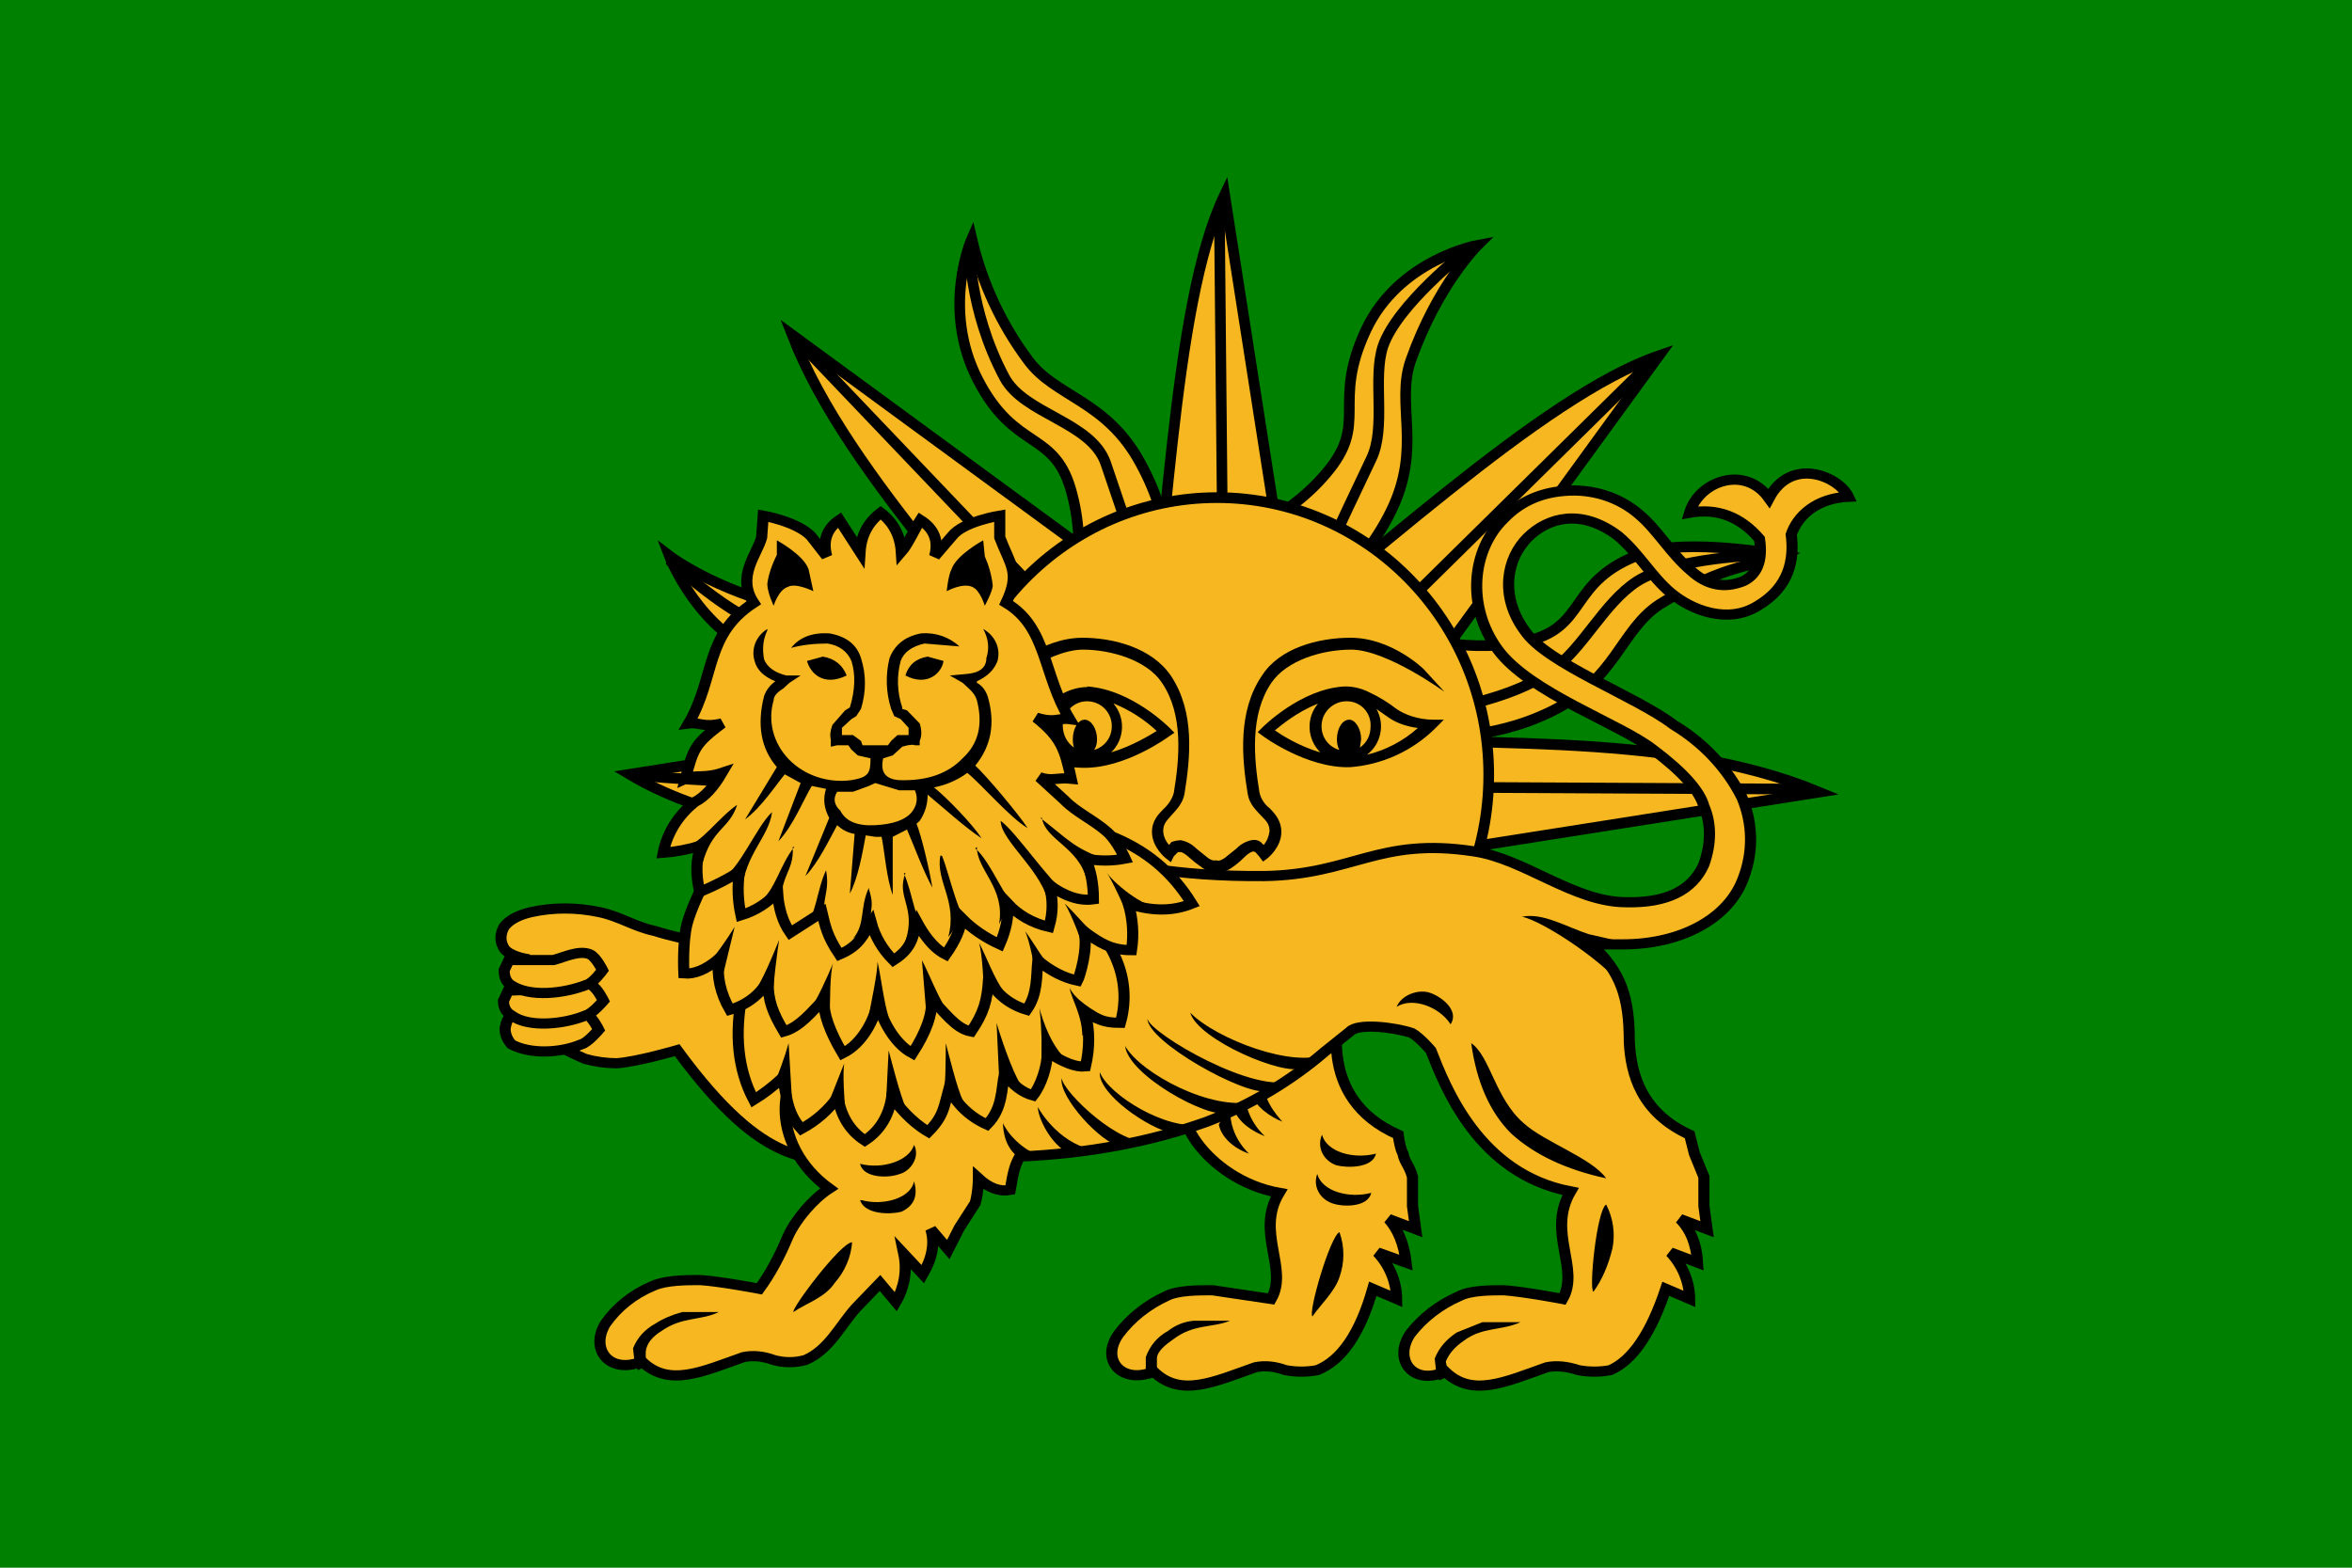
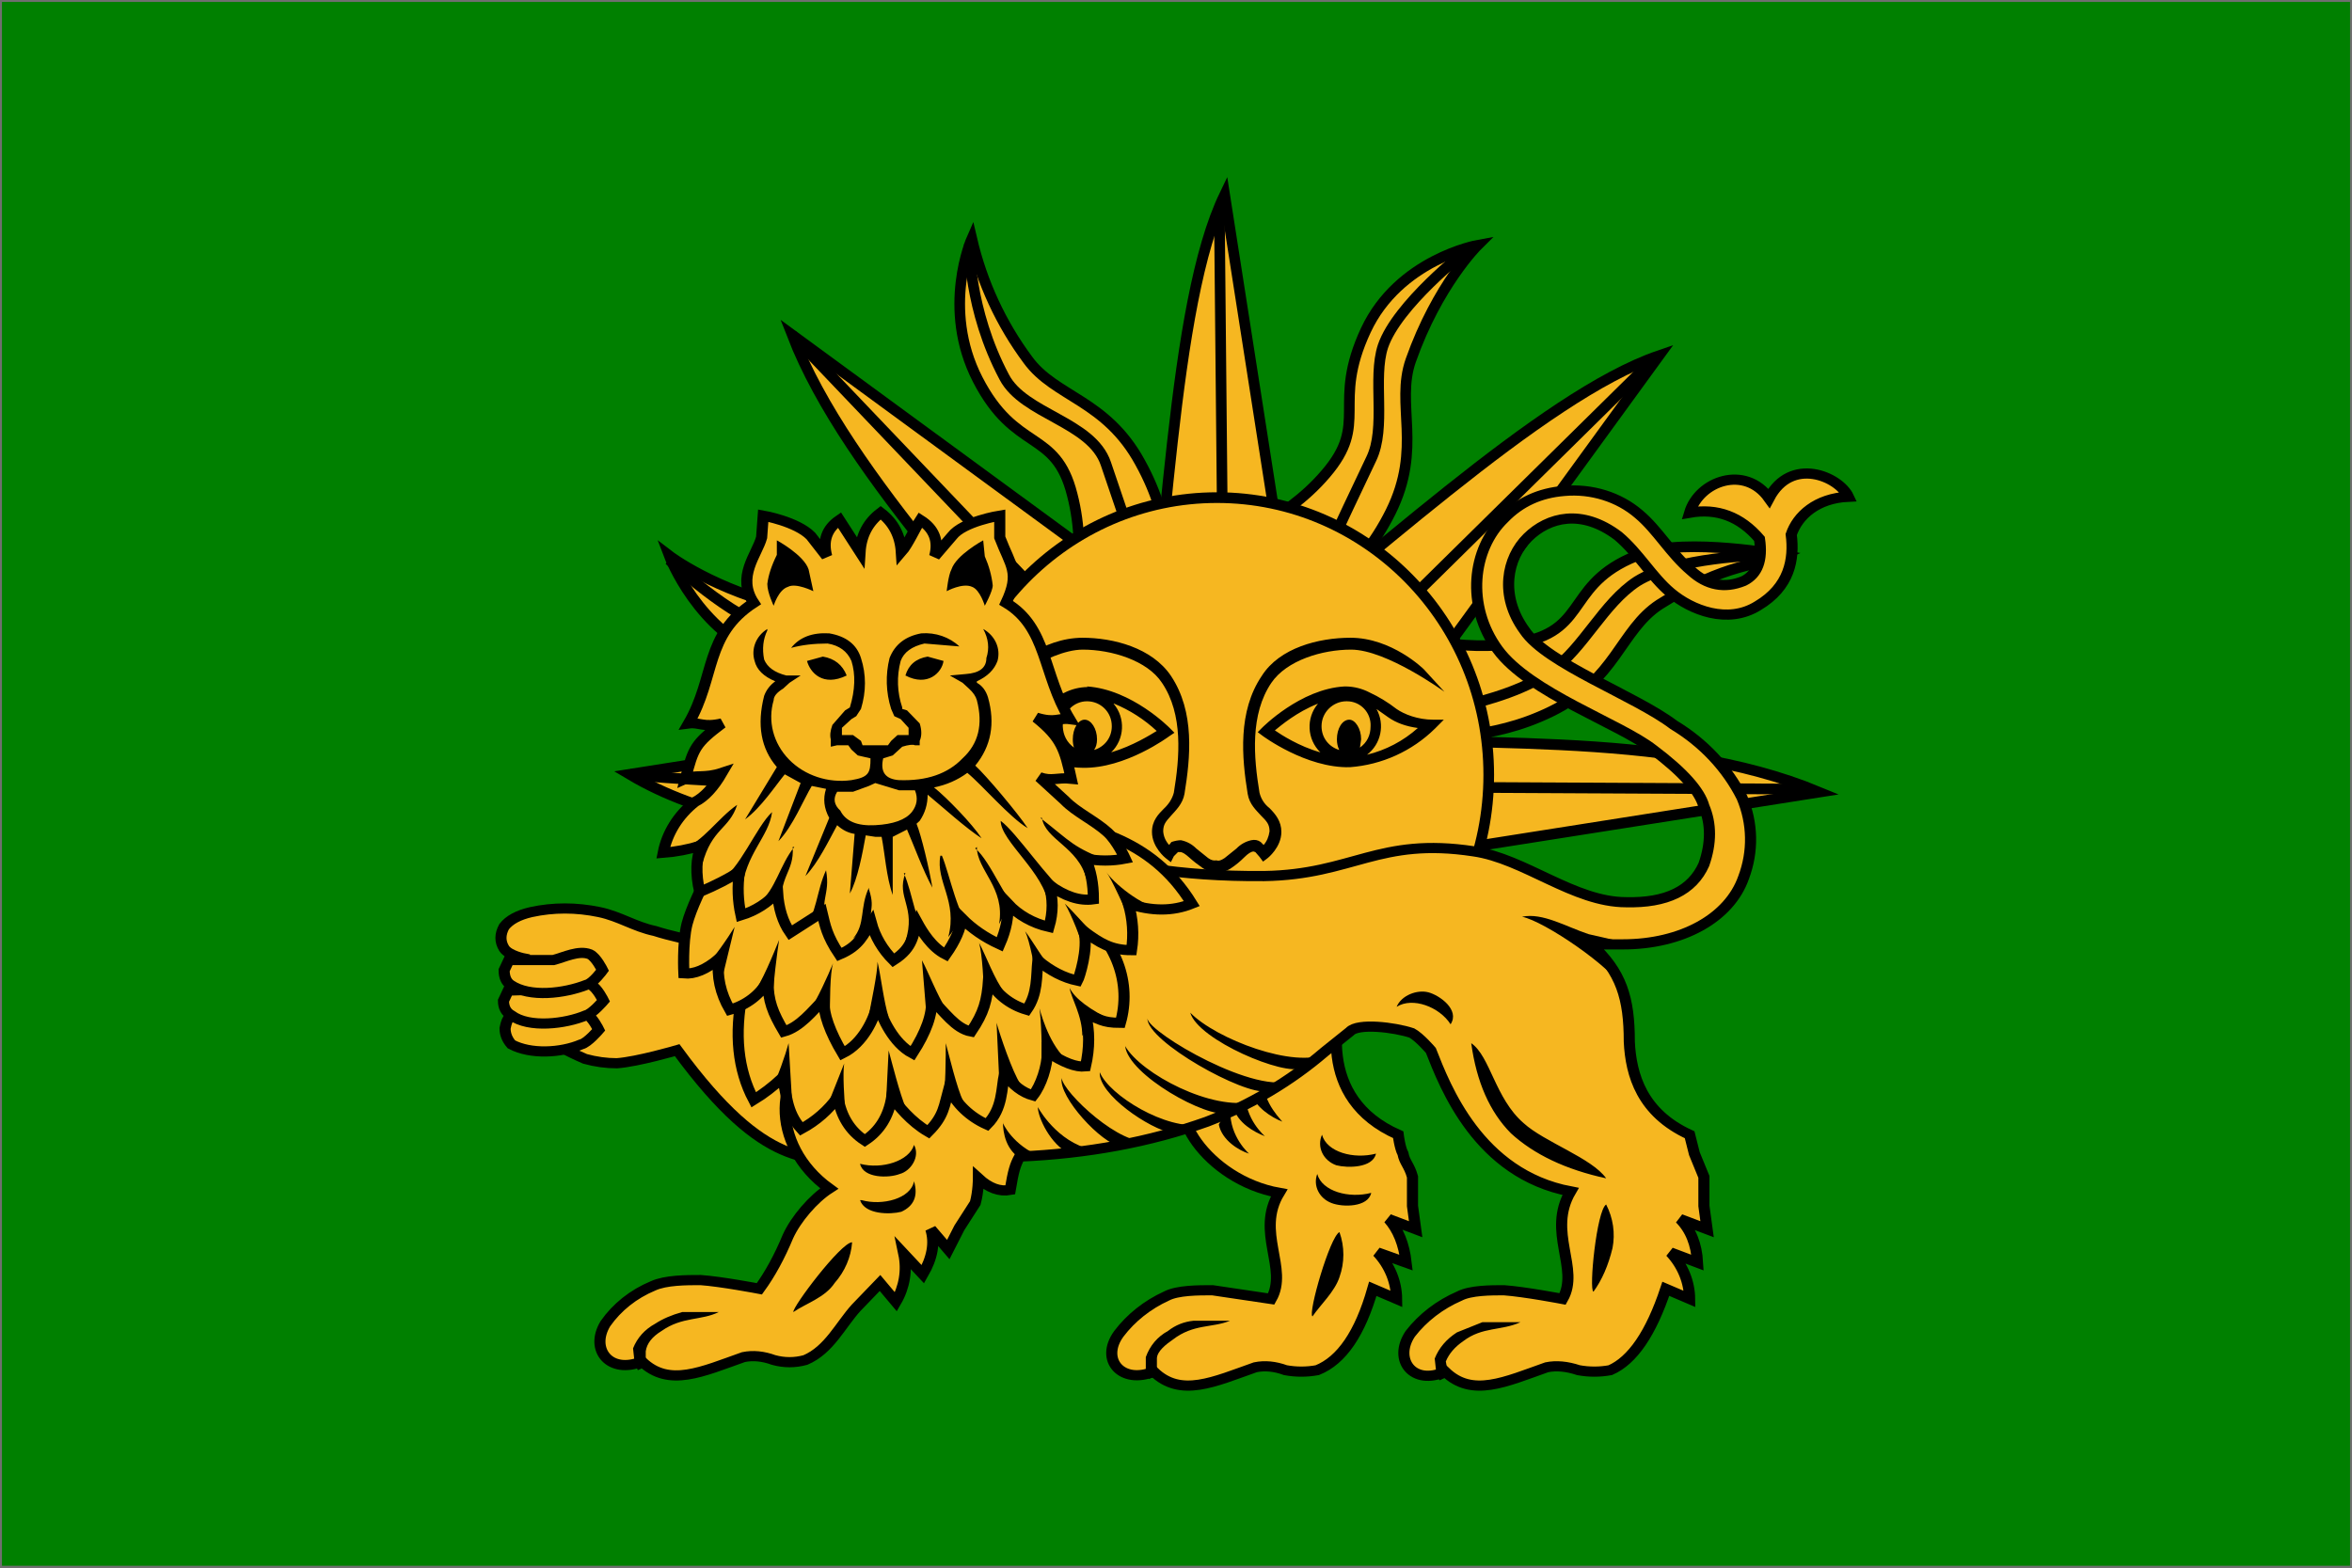
<svg xmlns="http://www.w3.org/2000/svg" viewBox="0 0 900 600">
  <path fill="green" d="M0 300V0h900v600H0Z" />
  <path fill="#f6b721" stroke="#000" stroke-width="1.8" d="M244.5 134.2s-9.8-4.9-15.7-14.7c-4.1-6.7-2.5-14.4-8.4-25-5.8-10.6-14.4-11-19-17.3a55 55 0 0 1-9.5-20.4s-5.2 11.7 1 23.7c6.4 12.4 13.2 8.3 16 19.4 2.8 10.7-.4 20.3.4 28.1a33 33 0 0 0 9 18.6l6.5-3 6.6-3.2 6.5-3z" transform="matrix(2.26082 0 0 2.27246 -62 -37.7)" />
  <path fill="#f6b721" stroke="#000" stroke-width="1.8" d="M243.8 145.2s-1.5-10.9 3.2-21.3c3.1-7.2 10.4-10.3 15.8-21.1s.8-18.1 3.4-25.5c4.5-12.7 11.3-19.4 11.3-19.4s-13.3 2.4-18.9 14.3c-5.9 12.6.7 15.5-6.8 24.2-7.2 8.4-17 11.2-22.9 16.3-8.6 7.5-10.3 18-10.3 18l6.3 3.6 6.3 3.6 6.3 3.6z" transform="matrix(2.26082 0 0 2.27246 -62 -37.7)" />
  <path fill="#f6b721" stroke="#000" stroke-width="1.8" d="M237.1 128.1 161.5 73c9.4 24.2 36.7 50.4 55 75.7z" transform="matrix(2.26082 0 0 2.27246 -62 -37.7)" />
  <path fill="#f6b721" stroke="#000" stroke-width="1.8" d="M232.5 131.6c25.8-19.7 55.8-48.3 75.7-55.1L253 152z" transform="matrix(2.26082 0 0 2.27246 -62 -37.7)" />
  <path fill="#f6b721" stroke="#000" stroke-width="1.8" d="m249.2 141.8-14.5-92.4c-9 18.6-9.7 61.6-14.6 92.4z" transform="matrix(2.26082 0 0 2.27246 -62 -37.7)" />
  <g stroke="#000" stroke-width="1.8">
    <path fill="#f6b721" d="M249 158.2s5.4-9.5 15.5-14.8c6.9-3.7 14.6-1.7 25.5-7s11.7-13.7 18.3-18c11.4-7.2 17-6.5 20.9-8.3 0 0-16.4-3-23.7-.3-13.1 4.6-9 12.7-20.3 14.9-10.8 2.1-20.3-1.7-28-1.2a33 33 0 0 0-19.2 7.8l2.7 6.7 2.8 6.7 2.7 6.8zM231.5 133s-10.5 2.7-21.5-.6c-7.5-2.3-11.5-9.1-22.9-13.1s-18 1.4-25.7-.3c-13.1-3-20.7-8.8-20.7-8.8s4.9 12.9 16.6 17c13.1 4.5 15.3-2.6 24.9 3.7 9.1 6.2 13.1 15.6 19 20.8 8.4 7.6 19 8 19 8l2.8-6.7 2.9-6.7 2.8-6.7z" transform="matrix(2.26082 0 0 2.27246 -62 -37.7)" />
    <path fill="#f6b721" d="M242.8 140.2c32.6 2.6 66.3-1 92.5 9.8l-92.5 14.5zm-16.3-7.7L134 147c24.1 14.3 61.7 9.7 92.5 14.6z" transform="matrix(2.26082 0 0 2.27246 -62 -37.7)" />
    <path fill="none" d="m233.8 51.5 1 102.4-29.3-35-44-45.9" transform="matrix(2.26082 0 0 2.27246 -62 -37.7)" />
    <path fill="none" d="M307.4 77 234 149l100 .5" transform="matrix(2.26082 0 0 2.27246 -62 -37.7)" />
    <path fill="none" d="M191.5 57.7s-.2 11 5.9 22.4c3.3 6.3 14.8 7.5 17.2 14.6l19.3 56.6s4.2-12.7 25.6-57.4c2.6-5.3.2-13.6 2-19 2.4-7 14-16 14-16" transform="matrix(2.26082 0 0 2.27246 -62 -37.7)" />
  </g>
  <path fill="none" stroke="#000" stroke-width="1.8" d="M325.4 110.1s-14.3.3-20.9 4.4c-5.7 3.7-9 11.2-14.5 15.1-16.1 11.4-63.5 9.3-63.5 9.3m-85.8-28s10.4 9.8 18 11.8c6.6 1.7 14.3-1 21 .3 19.3 4 50 40 50 40M134 147c11.5 1.5 66.6 3.2 66.6 3.2" transform="matrix(2.26082 0 0 2.27246 -62 -37.7)" />
  <g color="#000" transform="matrix(2.26082 0 0 2.27246 -62 -37.7)">
    <ellipse cx="239.2" cy="142.6" fill="#f6b721" stroke="#000" stroke-width="1.8" overflow="visible" rx="46" ry="46.7" style="marker:none" transform="translate(-5.8 4.5)" />
    <path d="M210.7 124c-7.1 0-12.3 5.3-12.3 5.3l-2.6 3.8s8.8-7.1 14.9-7.1c4.8 0 10.9 1.8 13.4 5.6 3.6 5.3 3 12.5 2 18.5q-.4 1.5-1.7 2.7c-.9.9-2 2-2 3.9 0 2.6 2.3 4.4 2.3 4.4l.9.7.5-1 .7-.7h.4q.5 0 1.5.9t2.3 1.8a4 4 0 0 0 2.4.7 4 4 0 0 0 2.4-.7q1.2-.8 2.2-1.8t1.6-1l.3.1.7.8.6.8.8-.6s2.3-1.8 2.3-4.4c0-1.8-1-3-2-4q-1.3-1-1.7-2.6c-1-6-1.6-13.2 2-18.5 2.6-3.8 8.6-5.6 13.5-5.6 6 0 15.8 7.1 15.8 7.1l-3.5-3.8S263 124 256 124c-5.4 0-12 1.7-15 6.4-4.1 6-3.4 13.8-2.4 19.9.3 1.8 1.5 2.8 2.3 3.7.9.9 1.4 1.4 1.4 2.6q-.2 1.4-1 2.3l-.5-.5q-.7-.5-1.6-.3a5 5 0 0 0-2.5 1.4l-2 1.6q-.9.6-1.3.4h-.2q-.6.1-1.3-.4l-2-1.6a5 5 0 0 0-2.6-1.4q-.7 0-1.6.3l-.4.5q-.9-1-1-2.3c0-1.2.5-1.7 1.3-2.6s2-2 2.3-3.7c1-6.1 1.8-13.8-2.3-19.9-3.2-4.7-9.7-6.4-15-6.4m.9 8.3a9 9 0 0 0-4 1q-2.2 1-4.6 2.8-2 1.7-6.1 1.8h-2.2l1.5 1.5s6.3 6.4 14.5 6.5c7.3.2 14.7-5.3 14.7-5.3l.9-.6-.8-.8s-6.4-6.5-14-7m43.6 0c-7.5.4-14 7-14 7l-.7.7.8.6s7.4 5.5 14.8 5.3a23 23 0 0 0 14.4-6.5l1.5-1.5H270c-2.6 0-4.9-.9-6.2-1.8a24 24 0 0 0-4.6-2.8 9 9 0 0 0-4-1m-43.8 2.5c2.3 0 4.2 1.8 4.2 4.2 0 2-1.3 3.5-3 4q.5-.7.5-1.8c0-1.8-1-3.3-2.1-3.3s-2 1.5-2 3.3q0 .8.2 1.4-1.8-1.3-1.9-3.6c0-2.4 1.9-4.2 4.1-4.2m44 0a4 4 0 0 1 4 4.2q0 2.3-1.8 3.6l.2-1.4c0-1.8-1-3.3-2-3.3-1.2 0-2.1 1.5-2.1 3.3q0 1 .4 1.8c-1.7-.5-3-2-3-4 0-2.4 2-4.2 4.2-4.2m-39.3.4a24 24 0 0 1 7.2 4.6c-1 .6-4 2.5-7.7 3.6a6 6 0 0 0 .4-8.2m34.6 0a6 6 0 0 0 .4 8.2c-3.6-1-6.7-3-7.7-3.7 1-.8 3.7-3.1 7.3-4.5m-44.5.9a6 6 0 0 0 1.5 7.7c-4.1-.9-7.1-3.2-8.6-4.5q3.1-.5 5-1.8zm54.4 0 2 1.4q2 1.4 5 1.8a20 20 0 0 1-8.6 4.5 6 6 0 0 0 1.6-7.7" font-family="Sans" font-weight="400" overflow="visible" style="line-height:normal;-inkscape-font-specification:Sans;text-indent:0;text-align:start;text-decoration-line:none;text-transform:none;marker:none" />
  </g>
  <g fill="#f6b721" stroke="#000" stroke-width=".7">
    <path d="M284 342.6c-2.8-.9-5.4.5-11.1-8 0 0-2.5.8-3.8.9q-1 0-2-.3a18 18 0 0 1-3.3-2l-.5-4.9s-1-.2-1.3-.7q-.4-.7 0-1.5.5-.7 1.7-1 2.1-.5 4.3 0c1.3.3 2.2 1 3.5 1.3 3.7 1.3 11.6 2 11.6 2z" transform="matrix(6.07446 0 0 5.56226 -1398.6 -1459.2)" />
    <path d="M224 211h3c.6-.1 1.2-.5 1.9-.2.4.2.8 1.1.8 1.1s-.7.9-1.1 1c-1.3.6-3.2.7-4.4 0q-.4-.5-.4-1.1.1-.6.3-.8z" transform="matrix(6.07446 0 0 5.56226 -1166.2 -784.5)" />
    <path d="m224 209.2 2.9-.1c.6 0 1.6-.6 2.3-.3.4.2.8 1.1.8 1.1s-.7.9-1.1 1c-1.3.6-3.6.9-4.7 0q-.5-.3-.5-1z" transform="matrix(6.07446 0 0 5.56226 -1166.2 -784.5)" />
    <path d="M262.3 328.4h2.8c.7-.2 1.6-.7 2.3-.4.4.2.8 1.1.8 1.1s-.6.9-1 1c-1.4.6-3.6.9-4.8 0q-.4-.3-.4-1z" transform="matrix(6.07446 0 0 5.56226 -1398.6 -1459.2)" />
  </g>
  <g stroke-width=".7">
    <path fill="#f6b721" stroke="#000" d="M272.2 225.6c-1.5 2.7.6 5.2-.5 7.3l-3.7-.6c-.9 0-2.2 0-2.9.4a8 8 0 0 0-3 2.6c-1.2 1.8.2 3.5 2.2 2.6 1.7 1.8 3.8.7 6.4-.3q.9-.2 1.9.2 1 .2 2 0 2.3-1 3.5-5.6l1.5.7a5 5 0 0 0-1.2-3.2l1.8.7q-.2-1.9-1.1-3l1.7.7-.2-1.6v-2c-.2-.8-.5-1-.6-1.6-.2-.4-.3-1.3-.3-1.3-5.2-2.5-4-8.3-3.1-10.7l-9.8 7.4c-2 1.4.8 6.4 5.4 7.3z" transform="matrix(6.07446 0 0 5.56226 -1164 -798.3)" />
    <path d="M272.4 220.7c-.7-.3-1.7-1-2-2l.8-1.7c-.3 2 .9 3.3 1.2 3.7m-1.1 1c-.7-.3-1.7-.9-2-2l.8-1.7c-.3 2 .8 3.3 1.2 3.7m-1 1.2c-.6-.2-1.7-.9-1.9-2l.8-1.7c-.4 2 .8 3.4 1.1 3.7m-1.2 11.5h-2.3q-.9.1-1.6.7-1 .6-1.4 1.8v1l.2.5.7-.3-.2-.4v-.7c0-.5.6-1 1-1.3 1.3-1.1 2.5-.8 3.6-1.3m5.2-.3c.5-.8 1.4-1.7 1.7-2.7a5 5 0 0 0 0-3.1c-.6.3-2 5.6-1.7 5.8m3.7-8.5c-.2 1-1.8 1-2.5.7a1.6 1.6 0 0 1-.9-2c.3 1.2 2 1.7 3.4 1.3m.3-2.7c-.2 1-1.8 1-2.5.8a1.6 1.6 0 0 1-.9-2.1c.3 1.2 2 1.7 3.4 1.3" color="#000" font-family="Sans" font-weight="400" overflow="visible" style="line-height:normal;-inkscape-font-specification:Sans;text-indent:0;text-align:start;text-decoration-line:none;text-transform:none;marker:none" transform="matrix(6.07446 0 0 5.56226 -1164 -798.3)" />
    <path fill="#f6b721" stroke="#000" d="M340.7 301.9q.3 2.2-1 2.9-1.8.8-3.3-.7c-1.3-1.2-2.1-2.8-3.3-3.9a6 6 0 0 0-4.7-1.6q-2.3.2-3.8 1.9c-2 2.1-2.4 6-.4 9s7.7 5.1 9.8 6.9q2.8 2.3 3.2 3.9.7 1.8 0 4-1.1 2.7-4.9 2.6c-3.3 0-6.4-3-9.6-3.5-6-1-7.6 1.6-13.2 1.7-11 .1-15.4-3.5-15.4-3.5l-12 15c-3.6 1.6-3.8 7 0 10-1 .7-2.1 2.1-2.6 3.3q-.8 2.1-1.8 3.6s-2.4-.5-3.7-.6c-.9 0-2.2 0-3 .4a7 7 0 0 0-3 2.6c-1 1.8.3 3.5 2.3 2.6 1.7 1.8 3.8.7 6.4-.3q.9-.2 1.9.2 1 .3 2 0c1.5-.7 2.2-2.4 3.2-3.6l1.5-1.7 1 1.3a5 5 0 0 0 .5-3.3l1.2 1.4q.9-1.7.5-3.1l1.1 1.4.7-1.5 1-1.7c.2-.8.2-1.7.2-1.7q1 1 2 .8c.2-1.3.3-1.7.6-2.3q6.4-.3 11.8-2.4a25 25 0 0 0 7.4-4.8l1.6-1.4c.5-.6 2.8-.3 3.9.1.5.3 1.2 1.2 1.2 1.2.9 2.5 3 8.5 8.8 9.7-1.5 2.8.6 5.3-.5 7.4 0 0-2.4-.5-3.7-.6-.8 0-2.1 0-2.8.4a8 8 0 0 0-3.1 2.6c-1.1 1.8.2 3.6 2.2 2.6 1.7 1.8 3.8.7 6.4-.3q.9-.2 2 .2 1 .2 2 0 2.1-1 3.5-5.6l1.5.7a5 5 0 0 0-1.2-3.2l1.7.7q-.1-1.9-1.1-3l1.7.7-.2-1.6v-2l-.6-1.6-.3-1.3c-3-1.5-3.7-4.1-3.8-6.4 0-3-.5-4.8-2.4-6.7h2c3.7 0 6.7-1.8 7.6-4.6a8 8 0 0 0-.1-5.5 12 12 0 0 0-4.3-5c-2.4-2-8-4.2-9.4-6.5-1.6-2.4-1.1-5 .2-6.4s3.4-2 5.7-.1c1.3 1.2 2.1 2.8 3.3 3.9 1.3 1.2 3.6 2.2 5.5.9 2-1.3 2.3-3.2 2.1-4.9.4-1.3 1.6-2.5 3.6-2.6-.6-1.4-3.6-2.8-5 .1-1.5-2.3-4.4-1.2-5 1q2.6-.5 4.4 1.8z" transform="matrix(6.07446 0 0 5.56226 -1396.3 -1473)" />
    <path d="M287.5 206.6c1.3-.3 2.8.7 4.2 1.2l2 .5-1.4.2 1.6 3.1c-.7-1.5-5-4.7-6.4-5m-3.2 8.7q.5 4 2.5 6.2 2.2 2.2 6 3.1c-.9-1.4-3.9-2.5-5.2-3.8-1.8-1.7-2.1-4.6-3.3-5.5m7.7 17.1q.8-1.2 1.2-3a5 5 0 0 0-.4-3c-.6.4-1.1 5.9-.8 6m-9-18.4c.6-1-.7-2-1.4-2.2s-1.7.2-2 1c1-.7 2.7 0 3.4 1.2m-16.4-.8c.5 1.9 6 4.4 7 3.8l1.6-1c-2 1.1-7-1-8.6-2.8m-2.7.4c0 1.6 6.1 5.3 7.5 5l1.7-.8c-2.2 1.2-9.1-3.2-9.2-4.2m-1.4 1.9c.2 2 5.2 5 6.4 4.6l1.7-.8c-2.6.7-7.1-1.9-8.1-3.8m-1.6 1.8c-.1 1.5 3.1 3.9 4.6 4.2l1.8-.6c-2.2.4-5.8-2-6.4-3.6m-2.4.4c-.2 1.3 2.5 4.5 3.7 4.7l1.8-.4c-1.7.5-5.4-3.3-5.5-4.3m-1.5 2c0 .7.8 2.6 2 3.2l1.8-.2c-2.3-.3-3.6-2.6-3.8-3m-2.2 1c0 .8.2 2 1.2 2.6h1.8c-1.9-.5-2.8-2-3-2.5m-9 2.8c.2 1 1.8 1 2.5.7.7-.2 1.3-1.2.9-2-.3 1.1-2 1.7-3.4 1.3m0 2.5c.3 1 1.9 1 2.6.8q1.2-.6.8-2.1c-.2 1.2-2 1.7-3.3 1.3m-4.3 7.7c.8-.6 2-1 2.6-2a5 5 0 0 0 1.1-2.8c-.7 0-3.8 4.5-3.7 4.8m45.9.7H285l-1.6.7q-1 .7-1.4 1.8l.1 1 .2.5.6-.3-.1-.4-.1-.6q.3-.8 1.1-1.4c1.2-1 2.4-.7 3.6-1.3m-50.5-.7h-2.3q-1 .3-1.7.8-1 .6-1.4 1.7l.1 1 .2.5.6-.3-.1-.4v-.6q.1-.8 1-1.4c1.3-1 2.5-.7 3.6-1.3" color="#000" font-family="Sans" font-weight="400" overflow="visible" style="line-height:normal;-inkscape-font-specification:Sans;text-indent:0;text-align:start;text-decoration-line:none;text-transform:none;marker:none" transform="matrix(6.07446 0 0 5.56226 -1164 -798.3)" />
    <path fill="#f6b721" stroke="#000" d="m257.4 208.8-.9.6a22 22 0 0 1-17.1 0l-1 2.4q-.8 4.3.7 7.4.9-.6 1.8-1.5c.3 1 .2 2.3 1.2 3.5a7 7 0 0 0 2.3-2.2q.3 2 1.7 3 1.4-1 1.7-3c.4.6 1.2 1.7 2.3 2.4 1-1.1 1-1.8 1.3-3a5 5 0 0 0 2.4 2.5c1-1.1.9-2.5 1.1-3.5q.8 1.2 1.8 1.5c.5-.7.9-2 .9-3q1.5 1.1 2.4 1 .4-1.9 0-3.6c.9.3 1 .6 2.2.6.7-2.7-.2-5.6-2.7-7.7z" transform="matrix(6.07446 0 0 5.56226 -1164 -798.3)" />
    <path d="M261.8 213.8h-1.5l-.5 1c0-1.4-.7-2.6-.8-3.3q.5 1.1 2.8 2.3m-2.8 2.9-1.2-.5-.6.9c.1-1.3 0-3.5-.1-4.2.2.8.8 2.9 2 3.8m-3.2 1.4-.8-.4-.5.9-.2-4.7c.2.8 1 3.4 1.5 4.2m-3.6 1.2-.7-.5-.6 1c.2-1.4.2-3.7.2-4.5.2.8.7 3.1 1.1 4m-3.6.4-.7-.5-.6 1 .2-4.4c.2.8.7 3 1.1 4m-5.1.2.7-.5.6.9c-.1-1.3-.2-3-.1-3.7zm-3.4-1.5.7-.5.6 1-.2-3.7c-.2.8-.7 2.4-1.1 3.2" color="#000" font-family="Sans" font-weight="400" overflow="visible" style="line-height:normal;-inkscape-font-specification:Sans;text-indent:0;text-align:start;text-decoration-line:none;text-transform:none;marker:none" transform="matrix(6.07446 0 0 5.56226 -1164 -798.3)" />
    <path fill="#f6b721" stroke="#000" d="M237.6 201s-2.2 4-2.7 6.1c-.3 1.3-.2 3.4-.2 3.4q1 .1 2.2-1-.2 1.8.7 3.5a4 4 0 0 0 2.4-2c0 1.4.3 2.2 1 3.5 1-.3 1.8-1.4 2.5-2.2q0 1.5 1.2 3.7c1.3-.7 2-2.4 2.2-3.4.3 1 1 2.7 2.2 3.4q1.3-2.2 1.2-3.7c.8.8 1.5 2 2.5 2.2.8-1.3 1-2.1 1.1-3.6a4 4 0 0 0 2.4 2.1c.7-1.1.6-2.3.7-3.4q1.2 1.1 2.5 1.4c.1-.2.7-2.2.4-3.4 1 .8 1.7 1.3 3 1.3a8 8 0 0 0-.2-3.2q2.2.8 4 0c-2.6-4.6-6.6-5.4-11-6.2-4.9 4.5-10.8 5.4-18 1.5z" transform="matrix(6.07446 0 0 5.56226 -1164 -798.3)" />
    <path d="m263.9 206.1-1-.1v1c-.5-1.1-1.2-2.9-1.6-3.5.4.7 2.2 2.4 3.6 2.6zm-2.7 2.3-1.2-.7.1 1.7c-.4-1.3-1-3-1.4-3.7.6.6 1.7 2.1 2.5 2.7m-3 2.3-1-1-.2 1.7c-.2-1.3-.5-3.1-.8-3.8.5.7 1.3 2.3 2 3m-3.3 1.2-.8-.4-.5 1c0-1.3-.1-3.2-.3-4 .4.8 1 2.6 1.6 3.4m-7.3 1.7-.6-.6-.7.8c.2-1.2.6-3.2.6-4 .2.9.4 2.8.7 3.8m3.6-.6-.7-.3-.5 1-.3-4c.4.8 1 2.5 1.5 3.3m-8.6.2.8-.4.5 1c0-1.3 0-3.2.2-3.9-.3.8-1 2.5-1.5 3.3M239 212l.8-.4.5 1c0-1.3.3-3.7.4-4.4-.3.8-1.1 3-1.7 3.8m-3-1.8.8-.3.3 1 .8-3.6c-.4.7-1.3 2.2-2 2.9" color="#000" font-family="Sans" font-weight="400" overflow="visible" style="line-height:normal;-inkscape-font-specification:Sans;text-indent:0;text-align:start;text-decoration-line:none;text-transform:none;marker:none" transform="matrix(6.07446 0 0 5.56226 -1164 -798.3)" />
    <path fill="#f6b721" stroke="#000" d="M257.1 197c.8.3 1.1 0 2 .1-.4-2-.6-2.8-2.2-4.2 1.2.4 1.4 0 2.1.1-1.7-3.1-1.4-6.3-4-8 .9-2.1.3-2.5-.4-4.5V179s-2.3.4-3 1.4l-1.1 1.4q.4-1.6-.9-2.5c-.3.5-.8 1.7-1.2 2.2q-.1-1.7-1.3-2.7-1.2 1-1.3 2.7l-1.3-2.2q-1.2.9-.8 2.5l-1-1.4c-.9-1-3-1.4-3-1.4l-.1 1.5c-.3 1.2-1.6 2.7-.5 4.5-3.1 2.2-2.4 5.1-4.1 8.3.7-.1.9.3 2.1 0-1.7 1.4-1.8 1.7-2.3 3.8.6-.3 1.2 0 2.3-.4q-.8 1.5-1.7 2a6 6 0 0 0-2 3.5q1.2-.1 2.4-.5-.5 1.3-.1 3.2 1.5-.7 2.5-1.4-.2 1.5.1 3a5 5 0 0 0 2.3-1.6q.1 1.7.8 2.8l2-1.4c.2.9.3 1.6 1.1 2.9 1.3-.6 1.5-1.4 2-2.2a6 6 0 0 0 1.4 2.6c1.3-.9 1.2-1.8 1.5-2.6.3.6.9 1.7 1.8 2.2q.9-1.4 1-2.5 1 1.1 2.4 1.8.6-1.5.5-2.8a5 5 0 0 0 2.6 1.6q.4-1.5 0-2.9 1.5 1.2 2.8 1 0-1.6-.5-2.8a6 6 0 0 0 2.5 0s-.5-1.2-1.1-1.8c-.8-.8-2-1.4-2.7-2.2z" transform="matrix(6.07446 0 0 5.56226 -1164 -798.3)" />
    <path d="M278.8 302v1q-.5 1.1-.6 2c0 .6.4 1.5.4 1.5s.3-1.1.9-1.3c.5-.3 1.6.3 1.6.3l-.3-1.5c-.3-1-2-2-2-2m13 0s-1.7 1-2 2c-.2.4-.3 1.5-.3 1.5s1-.6 1.6-.3c.5.2.8 1.3.8 1.3s.5-1 .5-1.4q-.1-1-.5-2zm-13.6 6.1a2 2 0 0 0-.8 2.2q.2.9 1.3 1.4-.5.4-.7 1-.7 3 .8 4.9l-2 3.6c1-.8 1.9-2.3 2.5-3.1l1 .6-1.4 4c.9-1 1.6-2.9 2.1-3.8l.9.2q-.3 1 .2 2l-1.5 4c.8-.9 1.5-2.5 2-3.5q.5.5 1.1.6l-.3 4.1c.5-1 .8-2.8 1-4l.6.1h.4c.2 1.1.3 2.8.7 4v-4l.9-.5c.4 1 1 2.8 1.6 4-.2-1.3-.7-3.6-1-4.4l.2-.2q.5-.8.5-1.8c1 .9 2.4 2.3 3.4 3-.6-1-2.2-2.8-3-3.5a5 5 0 0 0 2.1-1c.9.8 2.7 3.1 3.8 3.8-.6-1-2.6-3.6-3.3-4.3q1.5-2 .8-4.7-.2-.7-.7-1v-.1q1-.5 1.3-1.4a2 2 0 0 0-.9-2.2q.5 1 .2 2 0 1-1.3 1.1l-1 .1.8.5.4.4q.4.4.5.8.6 2.5-.9 4-1.4 1.6-4 1.5-1.3-.1-1-1.5l.6-.2.4-.4.2-.2q.6-.2.8-.1h.3v-.3q.2-.5 0-1.2l-.8-.9-.3-.1v-.1a6 6 0 0 1-.1-3.2q.3-.9 1.5-1.2l2.2.2a3 3 0 0 0-2.4-.9q-1.5.3-2 1.7a7 7 0 0 0 .1 3.5l.2.5.4.2.5.6v.5h-.7l-.4.4-.2.3h-1.6l-.1-.3-.5-.4h-.7v-.5l.6-.6.3-.2.3-.5q.5-1.8 0-3.5-.4-1.4-2-1.7-1.6-.1-2.4 1 1-.3 2.3-.3 1.1.2 1.5 1.2.4 1.4-.1 3.2l-.3.2-.8 1q-.2.6-.1 1v.5l.4-.1h.7l.2.3.4.4.8.2c0 1-.1 1.3-1.2 1.5a4.4 4.4 0 0 1-4.9-5.5q0-.4.6-.8l.4-.4.7-.5h-.9q-1.1-.3-1.4-1.1-.2-1.1.2-2m3.5 1.8-1 .3c.2.8 1 1.8 2.5 1q-.4-1.1-1.5-1.3m6.6 0q-1.1.2-1.4 1.3c1.4.8 2.3-.2 2.4-1zm-3.3 8.7 1.5.5h1q.3.8-.2 1.5-.6.8-2.3.9t-2.2-1q-.6-.6-.2-1.3h1l1-.4zm-8.7 1.5c-1.2.9-2.2 2.6-3.4 3l1-.1.2 1.2c.6-2.5 1.7-2.4 2.2-4.1m2.2.5c-1 1-2.1 4.1-3.3 4.7l1-.3.4 1c.2-2.5 1.7-3.7 1.9-5.4m17 .4c.2 1.5 2.3 2 2.8 4.2l.2-1.2h1.3c-2.4-1-2.4-1.3-4.4-3m-2.5.2c0 1.4 2.8 3.6 3 5.8l.3-1 1 .4c-1.3-1.1-3.3-4.4-4.3-5.2m-13 1.8c-.9 1.2-1.2 3-2.2 3.8l1-.5.4 1.1c-.2-2.5.8-2.6.7-4.4m11.6 0c0 1.6 1.8 2.8 1.4 5.3l.5-1 1 .5c-1-.8-2-3.8-3-4.7m-2.2.5c-.3 1.8 1.1 3.1.5 5.6l.7-1 .9.7c-1-1-1.5-4-2-5.3m-7.3 1c-.6 1.4-.6 3.1-1.4 4l.9-.6.6 1c-.6-2.5.2-2.6-.1-4.4m5 .2c-.6 1.7.7 2.3 0 4.7l.6-.9.9.7c-.9-1-1-3-1.6-4.5m-2.2 1c-.6 1.4-.2 2.5-1 3.5l.9-.7.6 1c-.8-2.5 0-2-.5-3.7" color="#000" font-family="Sans" font-weight="400" overflow="visible" style="line-height:normal;-inkscape-font-specification:Sans;text-indent:0;text-align:start;text-decoration-line:none;text-transform:none;marker:none" transform="matrix(6.07446 0 0 5.56226 -1396.3 -1473)" />
  </g>
+   <path data-edge="" fill="none" stroke="#6f6f6f" stroke-width="1.5" stroke-linejoin="round" vector-effect="non-scaling-stroke" d="M0 0h900v600H0z" />
</svg>
